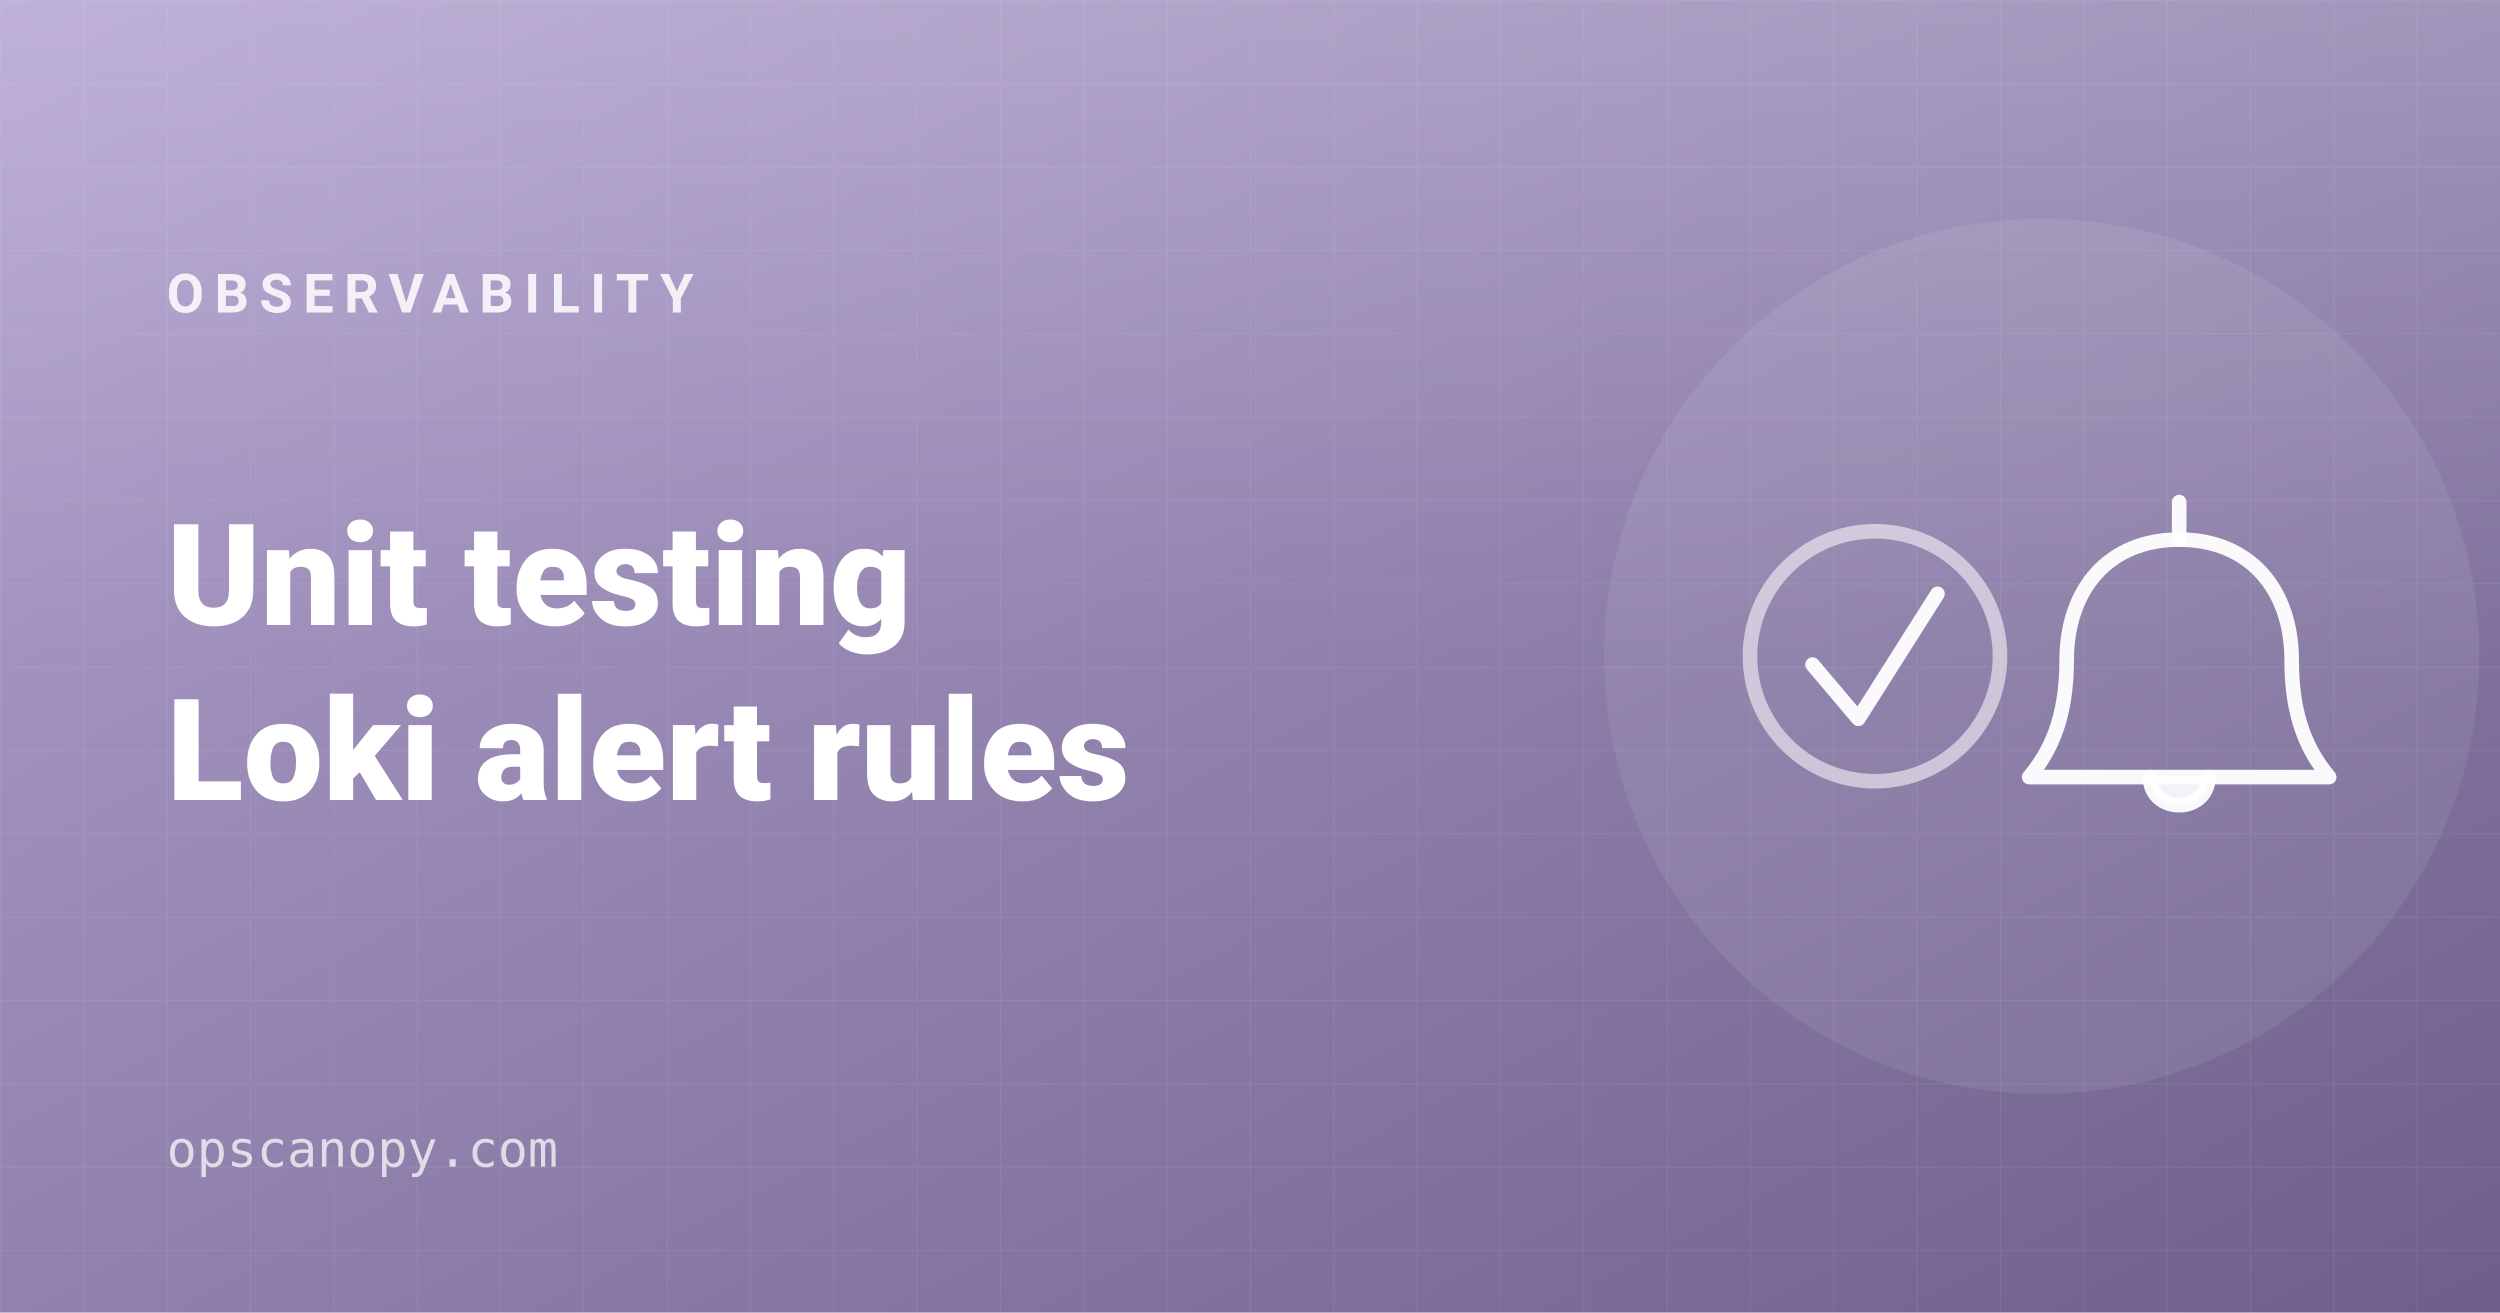
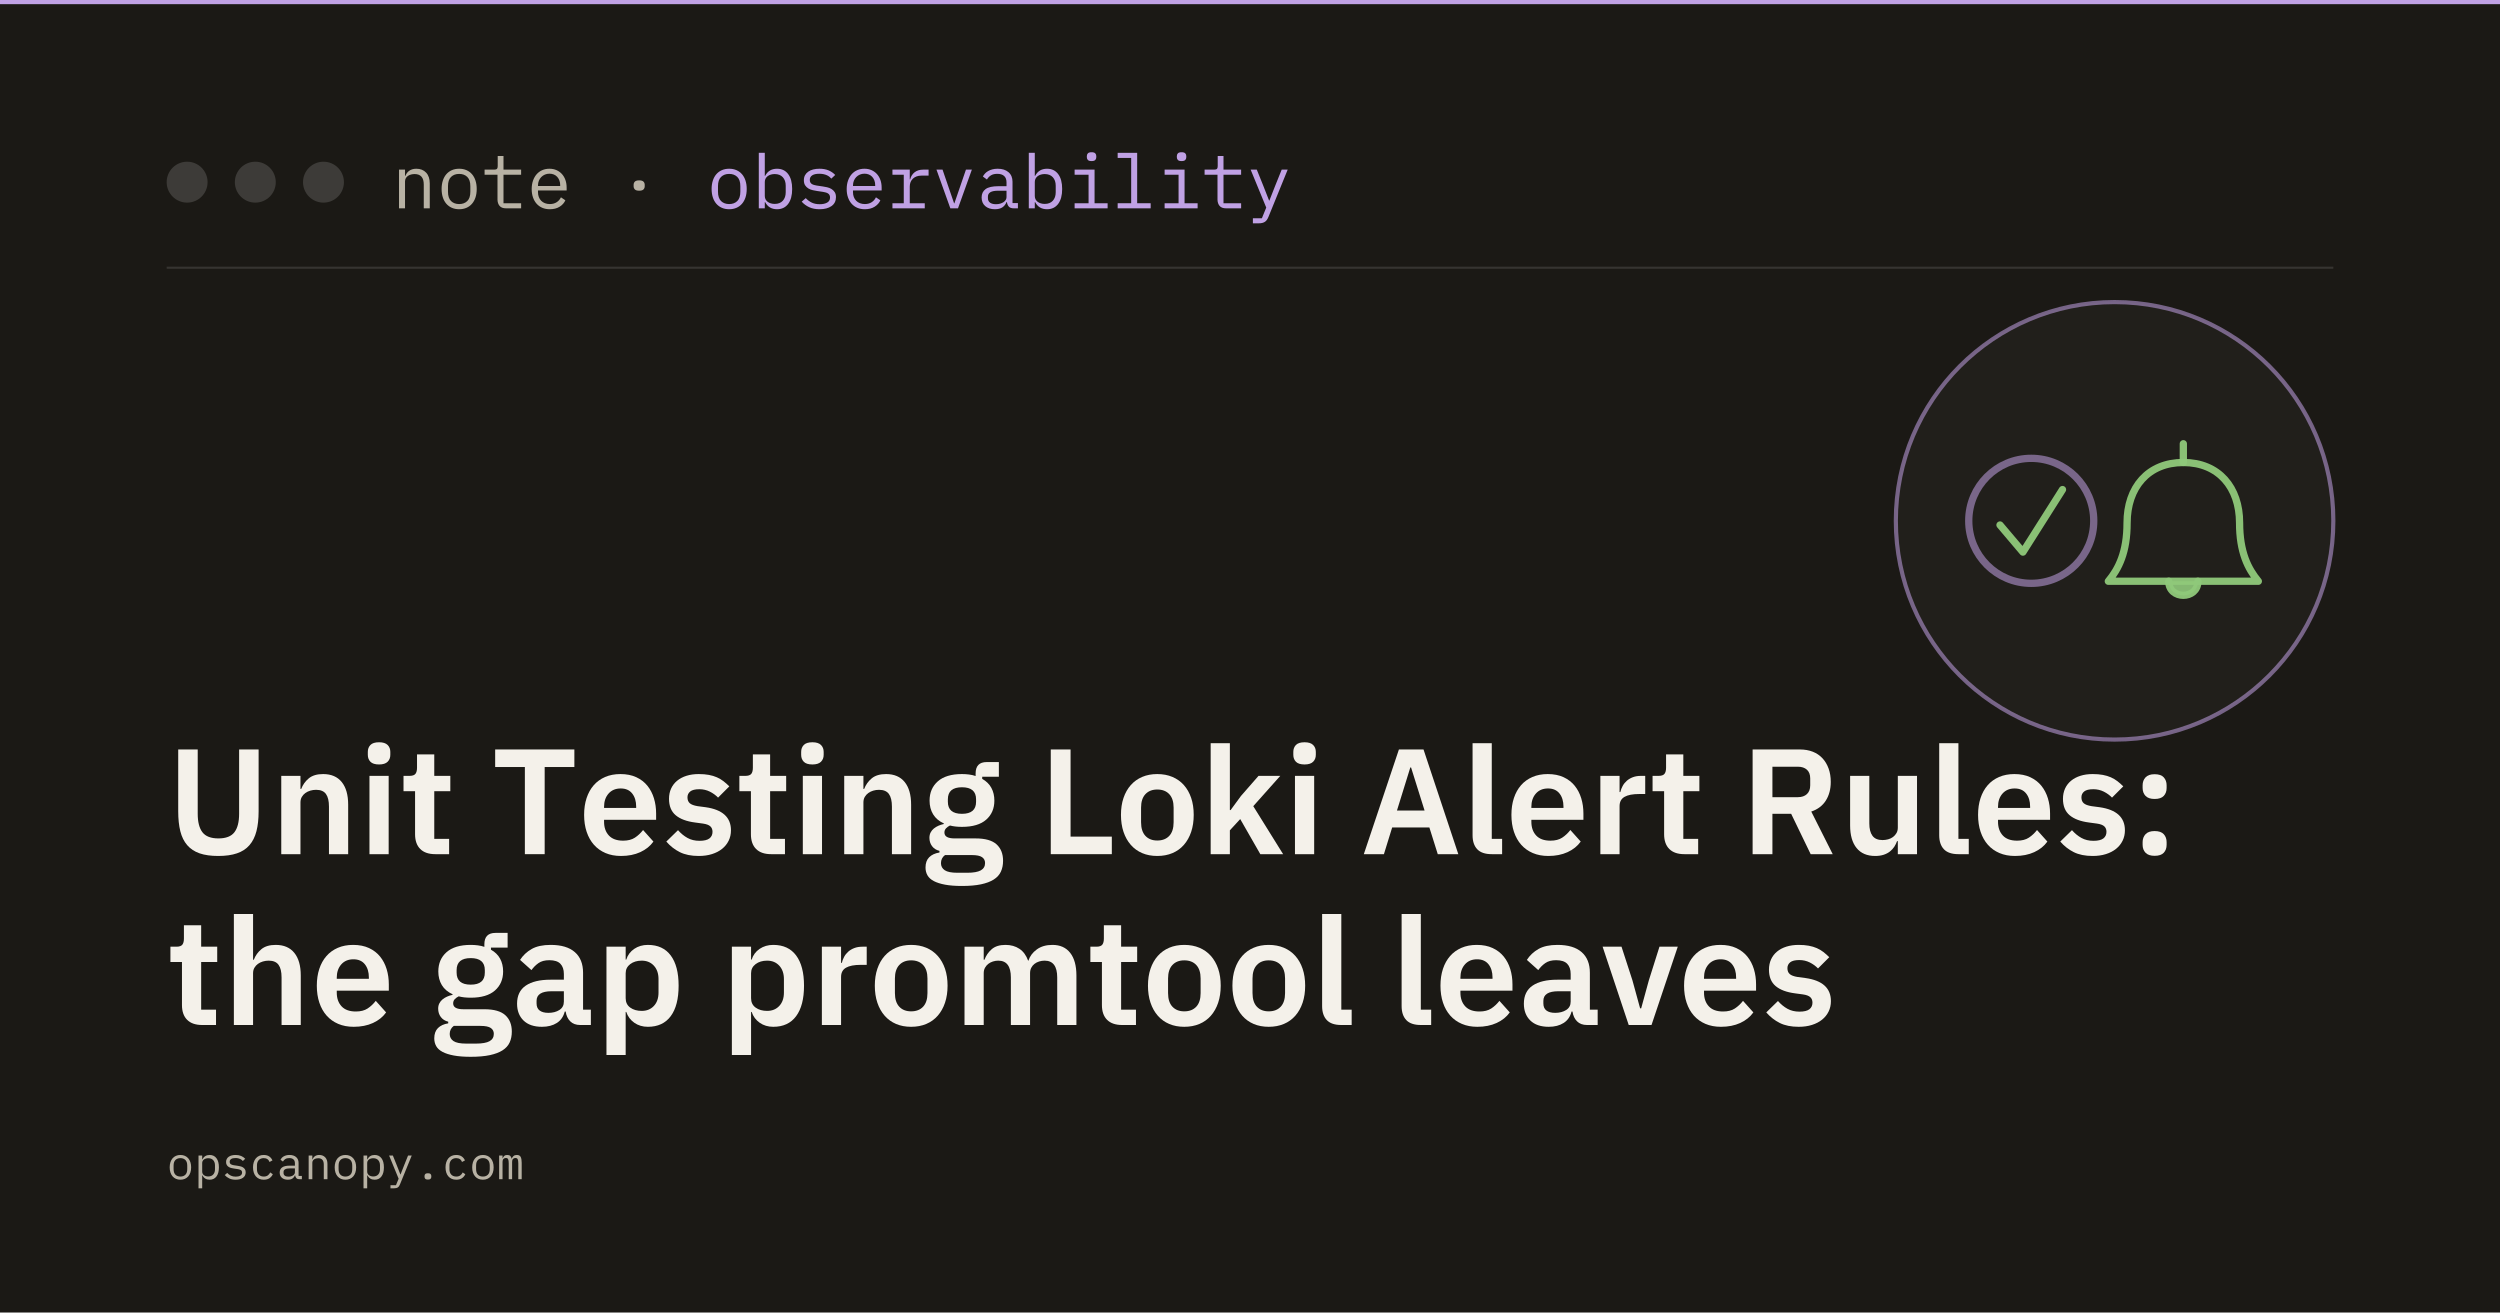
<svg xmlns="http://www.w3.org/2000/svg" viewBox="0 0 1200 630" role="img" aria-label="Unit testing Loki alert rules — OpsCanopy observability guide">
  <defs>
-     <linearGradient id="bg" x1="0" y1="0" x2="1" y2="1">
-       <stop offset="0" stop-color="#b3a3d0" />
-       <stop offset="1" stop-color="#6d5f8a" />
-     </linearGradient>
-     <linearGradient id="sheen" x1="0" y1="0" x2="0" y2="1">
-       <stop offset="0" stop-color="#ffffff" stop-opacity="0.16" />
-       <stop offset="1" stop-color="#ffffff" stop-opacity="0" />
-     </linearGradient>
-     <pattern id="grid" width="40" height="40" patternUnits="userSpaceOnUse">
-       <path d="M40 0 H0 V40" fill="none" stroke="#ffffff" stroke-opacity="0.07" stroke-width="1" />
-     </pattern>
+     <path id="g0" d="M178 0L98 0L98-516L178-516L178-432L182-432Q190-451 202-468.5Q214-486 231.5-499Q249-512 273-520Q297-528 329-528L329-528Q410-528 459-476.5Q508-425 508-331L508-331L508 0L428 0L428-317Q428-388 397-422.5Q366-457 306-457L306-457Q282-457 259-451Q236-445 218-433Q200-421 189-402Q178-383 178-358L178-358L178 0Z" />
+     <path id="g1" d="M300 12L300 12Q246 12 202.5-7Q159-26 128.5-61.5Q98-97 82-146.5Q66-196 66-258L66-258Q66-319 82-369Q98-419 128.5-454.5Q159-490 202.5-509Q246-528 300-528L300-528Q354-528 397.5-509Q441-490 471.5-454.5Q502-419 518-369Q534-319 534-258L534-258Q534-196 518-146.5Q502-97 471.5-61.5Q441-26 397.5-7Q354 12 300 12ZM300-57L300-57Q367-57 408-97Q449-137 449-221L449-221L449-295Q449-379 408-419Q367-459 300-459L300-459Q233-459 192-419Q151-379 151-295L151-295L151-221Q151-137 192-97Q233-57 300-57Z" />
+     <path id="g2" d="M526 0L325 0Q266 0 238.5-33Q211-66 211-118L211-118L211-448L39-448L39-516L167-516Q193-516 203.5-526.5Q214-537 214-563L214-563L214-698L291-698L291-516L526-516L526-448L291-448L291-68L526-68L526 0Z" />
+     <path id="g3" d="M309 12L309 12Q253 12 208.5-7Q164-26 132.5-61.5Q101-97 84-146.5Q67-196 67-257L67-257Q67-319 84.5-369Q102-419 133-454.5Q164-490 207.5-509Q251-528 304-528L304-528Q356-528 398.5-509Q441-490 471-456.5Q501-423 517-377Q533-331 533-276L533-276L533-238L151-238L151-214Q151-180 162-151Q173-122 193.5-101Q214-80 243.5-68.5Q273-57 309-57L309-57Q361-57 399-81Q437-105 457-147L457-147L516-107Q493-55 439.5-21.5Q386 12 309 12ZM304-462L304-462Q271-462 243-450Q215-438 194.5-417Q174-396 162.5-367.5Q151-339 151-305L151-305L151-298L447-298L447-309Q447-343 436.5-371Q426-399 407.5-419.5Q389-440 362.5-451Q336-462 304-462Z" />
+     <path id="g4" d="M300-235L300-235Q259-235 242.5-252Q226-269 226-295L226-295L226-313Q226-339 242.5-356Q259-373 300-373L300-373Q341-373 357.5-356Q374-339 374-313L374-313L374-295Q374-269 357.5-252Q341-235 300-235Z" />
+     <path id="g5" d="M95 0L95-740L175-740L175-432L179-432Q229-528 338-528L338-528Q433-528 486.5-457Q540-386 540-258L540-258Q540-130 486.5-59Q433 12 338 12L338 12Q229 12 179-84L179-84L175-84L175 0L95 0ZM307-59L307-59Q377-59 415.5-101.5Q454-144 454-214L454-214L454-302Q454-372 415.5-414.5Q377-457 307-457L307-457Q280-457 256-450Q232-443 214-429.5Q196-416 185.5-396.5Q175-377 175-351L175-351L175-165Q175-139 185.5-119.5Q196-100 214-86.5Q232-73 256-66Q280-59 307-59Z" />
+     <path id="g6" d="M306 12L306 12Q225 12 166.5-15.5Q108-43 67-89L67-89L121-136Q158-97 202-76Q246-55 308-55L308-55Q368-55 406.5-76.5Q445-98 445-144L445-144Q445-164 437.5-177.5Q430-191 417-199Q404-207 388-211.5Q372-216 354-219L354-219L273-231Q246-235 214.5-242Q183-249 157-264.5Q131-280 113.5-306Q96-332 96-374L96-374Q96-413 111.5-441.5Q127-470 155-489.5Q183-509 221-518.5Q259-528 304-528L304-528Q374-528 425.5-506Q477-484 514-445L514-445L462-396Q453-407 439.5-418.5Q426-430 406.5-439.5Q387-449 361-455Q335-461 301-461L301-461Q240-461 207.5-440Q175-419 175-379L175-379Q175-359 182.5-345.5Q190-332 203-324Q216-316 232.5-311.5Q249-307 266-304L266-304L347-292Q375-288 406-281Q437-274 463-258.5Q489-243 506.5-217Q524-191 524-149L524-149Q524-72 464.5-30Q405 12 306 12Z" />
+     <path id="g7" d="M77 0L77-68L228-68L228-448L77-448L77-516L308-516L308-386L313-386Q329-447 373.5-481.5Q418-516 487-516L487-516L559-516L559-436L462-436Q393-436 350.5-396Q308-356 308-291L308-291L308-68L508-68L508 0L77 0Z" />
+     <path id="g8" d="M351 0L249 0L64-516L145-516L219-300L299-67L303-67L383-300L457-516L536-516L351 0Z" />
+     <path id="g9" d="M550 0L495 0Q448 0 428-24Q408-48 403-84L403-84L398-84Q381-39 343.5-13.5Q306 12 243 12L243 12Q162 12 114-30Q66-72 66-145L66-145Q66-217 118.5-256Q171-295 288-295L288-295L398-295L398-346Q398-403 366-431.5Q334-460 275-460L275-460Q223-460 190-439.5Q157-419 137-384L137-384L83-424Q93-444 110-463Q127-482 152-496.5Q177-511 209-519.5Q241-528 280-528L280-528Q371-528 424.5-482Q478-436 478-354L478-354L478-70L550-70L550 0ZM257-55L257-55Q288-55 313.5-62.5Q339-70 358-82.5Q377-95 387.5-112.5Q398-130 398-150L398-150L398-235L288-235Q216-235 183-215Q150-195 150-157L150-157L150-136Q150-96 178.5-75.5Q207-55 257-55Z" />
+     <path id="g10" d="M332-630L332-630Q297-630 283-644.5Q269-659 269-681L269-681L269-697Q269-719 283-733.5Q297-748 332-748L332-748Q367-748 381-733.5Q395-719 395-697L395-697L395-681Q395-659 381-644.5Q367-630 332-630ZM106 0L106-68L292-68L292-448L106-448L106-516L372-516L372-68L546-68L546 0L106 0Z" />
+     <path id="g11" d="M80 0L80-68L260-68L260-672L80-672L80-740L340-740L340-68L520-68L520 0L80 0Z" />
+     <path id="g12" d="M380-300L467-516L547-516L291 113Q282 135 271 151.5Q260 168 245 178.5Q230 189 209 194.5Q188 200 159 200L159 200L83 200L83 132L203 132L261-10L53-516L135-516L222-300L299-104L303-104L380-300Z" />
+     <path id="g13" d="M77-698L207-698L207-269Q207-187 238.5-146Q270-105 345-105L345-105Q420-105 451.5-146Q483-187 483-269L483-269L483-698L613-698L613-286Q613-209 598.5-153Q584-97 552-60Q520-23 468.5-5.5Q417 12 344 12L344 12Q270 12 219.5-5.5Q169-23 137-60Q105-97 91-153Q77-209 77-286L77-286L77-698Z" />
+     <path id="g14" d="M202 0L74 0L74-522L202-522L202-435L207-435Q223-477 257.5-505.5Q292-534 353-534L353-534Q434-534 477-481Q520-428 520-330L520-330L520 0L392 0L392-317Q392-373 372-401Q352-429 306-429L306-429Q286-429 267.5-423.5Q249-418 234.5-407.5Q220-397 211-381.5Q202-366 202-345L202-345L202 0Z" />
+     <path id="g15" d="M138-598L138-598Q98-598 80.5-616Q63-634 63-662L63-662L63-682Q63-710 80.5-728Q98-746 138-746L138-746Q177-746 195-728Q213-710 213-682L213-682L213-662Q213-634 195-616Q177-598 138-598ZM74 0L74-522L202-522L202 0L74 0Z" />
+     <path id="g16" d="M329 0L237 0Q171 0 136.5-34.5Q102-69 102-133L102-133L102-420L25-420L25-522L65-522Q94-522 104.5-535.5Q115-549 115-576L115-576L115-665L230-665L230-522L337-522L337-420L230-420L230-102L329-102L329 0Z" />
+     <path id="g17" d="M554-581L356-581L356 0L224 0L224-581L26-581L26-698L554-698L554-581Z" />
+     <path id="g18" d="M285 12L285 12Q227 12 181.5-7.5Q136-27 104.5-62.5Q73-98 56-148.5Q39-199 39-262L39-262Q39-324 55.5-374Q72-424 103-459.5Q134-495 179-514.5Q224-534 281-534L281-534Q342-534 387-513Q432-492 461-456Q490-420 504.5-372.5Q519-325 519-271L519-271L519-229L172-229L172-216Q172-159 204-124.5Q236-90 299-90L299-90Q347-90 377.5-110Q408-130 432-161L432-161L501-84Q469-39 413.5-13.5Q358 12 285 12ZM283-438L283-438Q232-438 202-404Q172-370 172-316L172-316L172-308L386-308L386-317Q386-371 359.5-404.5Q333-438 283-438Z" />
+     <path id="g19" d="M245 12L245 12Q170 12 119-13.5Q68-39 29-84L29-84L107-160Q136-127 170.5-108Q205-89 250-89L250-89Q296-89 316.5-105Q337-121 337-149L337-149Q337-172 322.5-185.5Q308-199 273-204L273-204L221-211Q136-222 91.5-259.5Q47-297 47-369L47-369Q47-407 61-437.5Q75-468 101-489.5Q127-511 163.5-522.5Q200-534 245-534L245-534Q283-534 312.5-528.5Q342-523 366-512.5Q390-502 410-486.5Q430-471 449-452L449-452L374-377Q351-401 319-417Q287-433 249-433L249-433Q207-433 188.5-418Q170-403 170-379L170-379Q170-353 185.5-339.5Q201-326 238-320L238-320L291-313Q460-289 460-159L460-159Q460-121 444.5-89.5Q429-58 401-35.5Q373-13 333.5-0.5Q294 12 245 12Z" />
+     <path id="g20" d="M545 44L545 44Q545 85 530.5 116.5Q516 148 483 169Q450 190 398 201Q346 212 271 212L271 212Q205 212 159 203.5Q113 195 83.5 179.5Q54 164 41 141Q28 118 28 89L28 89Q28 45 52.5 20.5Q77-4 121-11L121-11L121-22Q89-30 71.5-53.5Q54-77 54-109L54-109Q54-129 62-144.5Q70-160 83.5-171Q97-182 114-189.5Q131-197 150-201L150-201L150-205Q102-227 78.5-266Q55-305 55-357L55-357Q55-437 110-485.5Q165-534 271-534L271-534Q295-534 318.5-531Q342-528 362-521L362-521L362-538Q362-614 436-614L436-614L517-614L517-516L406-516L406-502Q447-479 467-442Q487-405 487-357L487-357Q487-278 432.5-230Q378-182 271-182L271-182Q225-182 191-191L191-191Q176-184 165-172.5Q154-161 154-144L154-144Q154-105 222-105L222-105L362-105Q458-105 501.5-65.5Q545-26 545 44ZM425 59L425 59Q425 34 405 20Q385 6 336 6L336 6L158 6Q131 26 131 60L131 60Q131 90 156 107Q181 124 241 124L241 124L305 124Q368 124 396.5 108Q425 92 425 59ZM271-269L271-269Q365-269 365-349L365-349L365-366Q365-446 271-446L271-446Q177-446 177-366L177-366L177-349Q177-269 271-269Z" />
+     <path id="g21" d="M489 0L82 0L82-698L214-698L214-117L489-117L489 0Z" />
+     <path id="g22" d="M281 12L281 12Q225 12 180.5-7Q136-26 104.5-62Q73-98 56-148.5Q39-199 39-262L39-262Q39-325 56-375Q73-425 104.5-460.5Q136-496 180.5-515Q225-534 281-534L281-534Q337-534 382-515Q427-496 458.5-460.5Q490-425 507-375Q524-325 524-262L524-262Q524-199 507-148.5Q490-98 458.5-62Q427-26 382-7Q337 12 281 12ZM281-91L281-91Q332-91 361-122Q390-153 390-213L390-213L390-310Q390-369 361-400Q332-431 281-431L281-431Q231-431 202-400Q173-369 173-310L173-310L173-213Q173-153 202-122Q231-91 281-91Z" />
+     <path id="g23" d="M74 0L74-740L202-740L202-294L207-294L276-388L393-522L538-522L358-320L557 0L405 0L271-234L202-159L202 0L74 0Z" />
+     <path id="g24" d="M651 0L514 0L458-178L210-178L155 0L21 0L255-698L419-698L651 0ZM426-291L336-578L331-578L242-291L426-291Z" />
+     <path id="g25" d="M271 0L202 0Q136 0 105-33Q74-66 74-126L74-126L74-740L202-740L202-102L271-102L271 0Z" />
+     <path id="g26" d="M202 0L74 0L74-522L202-522L202-414L207-414Q212-435 222.5-454.5Q233-474 250-489Q267-504 290.5-513Q314-522 345-522L345-522L373-522L373-401L333-401Q268-401 235-382Q202-363 202-320L202-320L202 0Z" />
+     <path id="g27" d="M214-269L214 0L82 0L82-698L397-698Q445-698 483-683Q521-668 547.5-639.5Q574-611 588.5-571Q603-531 603-482L603-482Q603-410 570.5-358Q538-306 473-284L473-284L616 0L469 0L339-269L214-269ZM214-380L384-380Q422-380 444-400.5Q466-421 466-459L466-459L466-505Q466-543 444-563Q422-583 384-583L384-583L214-583L214-380Z" />
+     <path id="g28" d="M386 0L386-87L381-87Q374-67 362.5-49.5Q351-32 333.5-18Q316-4 291.5 4Q267 12 235 12L235 12Q154 12 111-41Q68-94 68-192L68-192L68-522L196-522L196-205Q196-151 217-122.5Q238-94 284-94L284-94Q303-94 321.5-99Q340-104 354-114.5Q368-125 377-140.5Q386-156 386-177L386-177L386-522L514-522L514 0L386 0Z" />
+     <path id="g29" d="M159 11L159 11Q118 11 98.5-9.5Q79-30 79-62L79-62L79-80Q79-112 98.5-133Q118-154 159-154L159-154Q201-154 220-133Q239-112 239-80L239-80L239-62Q239-30 220-9.5Q201 11 159 11ZM159-368L159-368Q118-368 98.5-388.5Q79-409 79-441L79-441L79-459Q79-491 98.5-512Q118-533 159-533L159-533Q201-533 220-512Q239-491 239-459L239-459L239-441Q239-409 220-388.5Q201-368 159-368Z" />
+     <path id="g30" d="M74 0L74-740L202-740L202-435L207-435Q223-477 257.5-505.5Q292-534 353-534L353-534Q434-534 477-481Q520-428 520-330L520-330L520 0L392 0L392-317Q392-373 372-401Q352-429 306-429L306-429Q286-429 267.5-423.5Q249-418 234.5-407.5Q220-397 211-381.5Q202-366 202-345L202-345L202 0L74 0Z" />
+     <path id="g31" d="M529 0L458 0Q416 0 391.5-24.5Q367-49 361-90L361-90L355-90Q342-39 302-13.5Q262 12 203 12L203 12Q123 12 80-30Q37-72 37-142L37-142Q37-223 95-262.5Q153-302 260-302L260-302L349-302L349-340Q349-384 326-408Q303-432 252-432L252-432Q207-432 179.5-412.5Q152-393 133-366L133-366L57-434Q86-479 134-506.5Q182-534 261-534L261-534Q367-534 422-486Q477-438 477-348L477-348L477-102L529-102L529 0ZM246-81L246-81Q289-81 319-100Q349-119 349-156L349-156L349-225L267-225Q167-225 167-161L167-161L167-144Q167-112 187.5-96.5Q208-81 246-81Z" />
+     <path id="g32" d="M74 200L74-522L202-522L202-436L206-436Q220-481 259-507.5Q298-534 350-534L350-534Q450-534 502.5-463.5Q555-393 555-262L555-262Q555-130 502.5-59Q450 12 350 12L350 12Q298 12 259.5-15Q221-42 206-87L206-87L202-87L202 200L74 200ZM309-94L309-94Q359-94 390-127Q421-160 421-216L421-216L421-306Q421-362 390-395.5Q359-429 309-429L309-429Q263-429 232.5-406Q202-383 202-345L202-345L202-179Q202-138 232.5-116Q263-94 309-94Z" />
+     <path id="g33" d="M202 0L74 0L74-522L202-522L202-435L207-435Q222-476 255-505Q288-534 347-534L347-534Q401-534 440-508Q479-482 498-429L498-429L500-429Q514-473 555.5-503.5Q597-534 660-534L660-534Q737-534 778.5-481Q820-428 820-330L820-330L820 0L692 0L692-317Q692-429 608-429L608-429Q589-429 571.5-423.5Q554-418 540.5-407.5Q527-397 519-381.5Q511-366 511-345L511-345L511 0L383 0L383-317Q383-429 299-429L299-429Q281-429 263.5-423.5Q246-418 232.5-407.5Q219-397 210.5-381.5Q202-366 202-345L202-345L202 0Z" />
+     <path id="g34" d="M338 0L186 0L12-522L138-522L211-297L262-111L269-111L320-297L391-522L513-522L338 0Z" />
+     <path id="g35" d="M95 200L95-516L175-516L175-432L179-432Q229-528 338-528L338-528Q433-528 486.5-457Q540-386 540-258L540-258Q540-130 486.5-59Q433 12 338 12L338 12Q229 12 179-84L179-84L175-84L175 200L95 200ZM307-59L307-59Q377-59 415.5-101.5Q454-144 454-214L454-214L454-302Q454-372 415.5-414.5Q377-457 307-457L307-457Q280-457 256-450Q232-443 214-429.5Q196-416 185.5-396.5Q175-377 175-351L175-351L175-165Q175-139 185.5-119.5Q196-100 214-86.5Q232-73 256-66Q280-59 307-59Z" />
+     <path id="g36" d="M318 12L318 12Q262 12 218.5-7.5Q175-27 145-62Q115-97 99.5-147Q84-197 84-258L84-258Q84-319 100-369Q116-419 146-454.5Q176-490 219-509Q262-528 317-528L317-528Q392-528 439-495Q486-462 508-409L508-409L444-375Q430-415 397.5-437Q365-459 317-459L317-459Q282-459 254.5-447.5Q227-436 208-415Q189-394 179.5-365Q170-336 170-302L170-302L170-214Q170-180 179.5-151Q189-122 208-101Q227-80 255-68.5Q283-57 319-57L319-57Q371-57 405-81Q439-105 459-147L459-147L516-108Q493-56 444.5-22Q396 12 318 12Z" />
+     <path id="g37" d="M300 9L300 9Q259 9 242.5-8Q226-25 226-51L226-51L226-69Q226-95 242.5-112Q259-129 300-129L300-129Q341-129 357.5-112Q374-95 374-69L374-69L374-51Q374-25 357.5-8Q341 9 300 9Z" />
+     <path id="g38" d="M128 0L54 0L54-516L128-516L128-456L132-456Q144-486 166-507Q188-528 231-528L231-528Q276-528 298-505.5Q320-483 325-447L325-447L328-447Q342-482 368-505Q394-528 440-528L440-528Q503-528 524.5-484Q546-440 546-358L546-358L546 0L472 0L472-345Q472-411 458.5-436.5Q445-462 409-462L409-462Q377-462 357-441.5Q337-421 337-379L337-379L337 0L263 0L263-345Q263-411 249.5-436.5Q236-462 201-462L201-462Q169-462 148.5-441.5Q128-421 128-379L128-379L128 0Z" />
  </defs>
-   <rect width="1200" height="630" fill="url(#bg)" />
-   <rect width="1200" height="630" fill="url(#grid)" />
-   <rect width="1200" height="320" fill="url(#sheen)" />
-   <circle cx="980" cy="315" r="210" fill="#ffffff" fill-opacity="0.08" />
-   <text x="80" y="150" font-family="ui-sans-serif, system-ui, Segoe UI, Roboto, sans-serif" font-size="26" font-weight="700" letter-spacing="5" fill="#ffffff" fill-opacity="0.85">OBSERVABILITY</text>
-   <text font-family="ui-sans-serif, system-ui, Segoe UI, Roboto, sans-serif" font-size="68" font-weight="800" fill="#ffffff">
-     <tspan x="80" y="300">Unit testing</tspan>
-     <tspan x="80" y="384">Loki alert rules</tspan>
-   </text>
-   <text x="80" y="560" font-family="ui-monospace, SFMono-Regular, Menlo, Consolas, monospace" font-size="24" fill="#ffffff" fill-opacity="0.72">opscanopy.com</text>
-   <g transform="translate(980,315)" stroke="#ffffff" stroke-opacity="0.95" stroke-width="7" fill="none" stroke-linecap="round" stroke-linejoin="round">
-     <circle cx="-80" cy="0" r="60" stroke-opacity="0.55" />
+   <rect width="1200" height="630" fill="#1b1915" />
+   <rect width="1200" height="2" fill="#c0a1e4" />
+   <g data-role="caption">
+     <circle cx="89.82" cy="87.44" r="9.82" fill="#ffffff" fill-opacity="0.15" />
+     <circle cx="122.55" cy="87.44" r="9.82" fill="#ffffff" fill-opacity="0.15" />
+     <circle cx="155.27" cy="87.44" r="9.82" fill="#ffffff" fill-opacity="0.15" />
+     <g transform="translate(188 100) scale(0.036)" fill="#b8b2a4">
+       <use href="#g0" />
+       <use href="#g1" x="600" />
+       <use href="#g2" x="1200" />
+       <use href="#g3" x="1800" />
+     </g>
+     <g transform="translate(274.4 100) scale(0.036)" fill="#b8b2a4">
+       <use href="#g4" x="600" />
+     </g>
+     <g transform="translate(339.2 100) scale(0.036)" fill="#c0a1e4">
+       <use href="#g1" />
+       <use href="#g5" x="600" />
+       <use href="#g6" x="1200" />
+       <use href="#g3" x="1800" />
+       <use href="#g7" x="2400" />
+       <use href="#g8" x="3000" />
+       <use href="#g9" x="3600" />
+       <use href="#g5" x="4200" />
+       <use href="#g10" x="4800" />
+       <use href="#g11" x="5400" />
+       <use href="#g10" x="6000" />
+       <use href="#g2" x="6600" />
+       <use href="#g12" x="7200" />
+     </g>
+     <rect x="80" y="128" width="1040" height="1" fill="#ffffff" fill-opacity="0.12" />
+   </g>
+   <circle cx="1015" cy="250" r="105" fill="#ffffff" fill-opacity="0.03" stroke="#c0a1e4" stroke-opacity="0.55" stroke-width="2" />
+   <g transform="translate(1015,250) scale(0.5)" stroke="#8fc97a" stroke-opacity="0.95" stroke-width="7" fill="none" stroke-linecap="round" stroke-linejoin="round">
+     <circle cx="-80" cy="0" r="60" stroke-opacity="0.55" stroke="#c0a1e4" />
    <polyline points="-110,4 -88,30 -50,-30" />
    <path d="M66 -56 C32 -56 12 -32 12 2 C12 30 4 46 -6 58 L138 58 C128 46 120 30 120 2 C120 -32 100 -56 66 -56 Z" />
    <line x1="66" y1="-56" x2="66" y2="-74" />
-     <path d="M52 58 C52 76 80 76 80 58" fill="#ffffff" fill-opacity="0.9" stroke="none" />
+     <path d="M52 58 C52 76 80 76 80 58" fill="#8fc97a" fill-opacity="0.9" stroke="none" />
    <path d="M52 58 C52 76 80 76 80 58" />
  </g>
+   <g data-role="title">
+     <g transform="translate(80 410) scale(0.072)" fill="#f4f1ea">
+       <use href="#g13" />
+       <use href="#g14" x="690" />
+       <use href="#g15" x="1278" />
+       <use href="#g16" x="1554" />
+       <use href="#g17" x="2164" />
+       <use href="#g18" x="2744" />
+       <use href="#g19" x="3302" />
+       <use href="#g16" x="3793" />
+       <use href="#g15" x="4167" />
+       <use href="#g14" x="4443" />
+       <use href="#g20" x="5031" />
+       <use href="#g21" x="5812" />
+       <use href="#g22" x="6323" />
+       <use href="#g23" x="6886" />
+       <use href="#g15" x="7448" />
+       <use href="#g24" x="7960" />
+       <use href="#g25" x="8632" />
+       <use href="#g18" x="8926" />
+       <use href="#g26" x="9484" />
+       <use href="#g16" x="9881" />
+       <use href="#g27" x="10491" />
+       <use href="#g28" x="11155" />
+       <use href="#g25" x="11743" />
+       <use href="#g18" x="12037" />
+       <use href="#g19" x="12595" />
+       <use href="#g29" x="13094" />
+     </g>
+     <g transform="translate(80 492) scale(0.072)" fill="#f4f1ea">
+       <use href="#g16" />
+       <use href="#g30" x="374" />
+       <use href="#g18" x="962" />
+       <use href="#g20" x="1756" />
+       <use href="#g31" x="2299" />
+       <use href="#g32" x="2858" />
+       <use href="#g32" x="3694" />
+       <use href="#g26" x="4294" />
+       <use href="#g22" x="4682" />
+       <use href="#g33" x="5245" />
+       <use href="#g16" x="6133" />
+       <use href="#g22" x="6503" />
+       <use href="#g22" x="7066" />
+       <use href="#g25" x="7629" />
+       <use href="#g25" x="8159" />
+       <use href="#g18" x="8453" />
+       <use href="#g31" x="9011" />
+       <use href="#g34" x="9561" />
+       <use href="#g18" x="10077" />
+       <use href="#g19" x="10635" />
+     </g>
+   </g>
+   <g transform="translate(80 566) scale(0.022)" fill="#b8b2a4">
+     <use href="#g1" />
+     <use href="#g35" x="600" />
+     <use href="#g6" x="1200" />
+     <use href="#g36" x="1800" />
+     <use href="#g9" x="2400" />
+     <use href="#g0" x="3000" />
+     <use href="#g1" x="3600" />
+     <use href="#g35" x="4200" />
+     <use href="#g12" x="4800" />
+     <use href="#g37" x="5400" />
+     <use href="#g36" x="6000" />
+     <use href="#g1" x="6600" />
+     <use href="#g38" x="7200" />
+   </g>
</svg>
